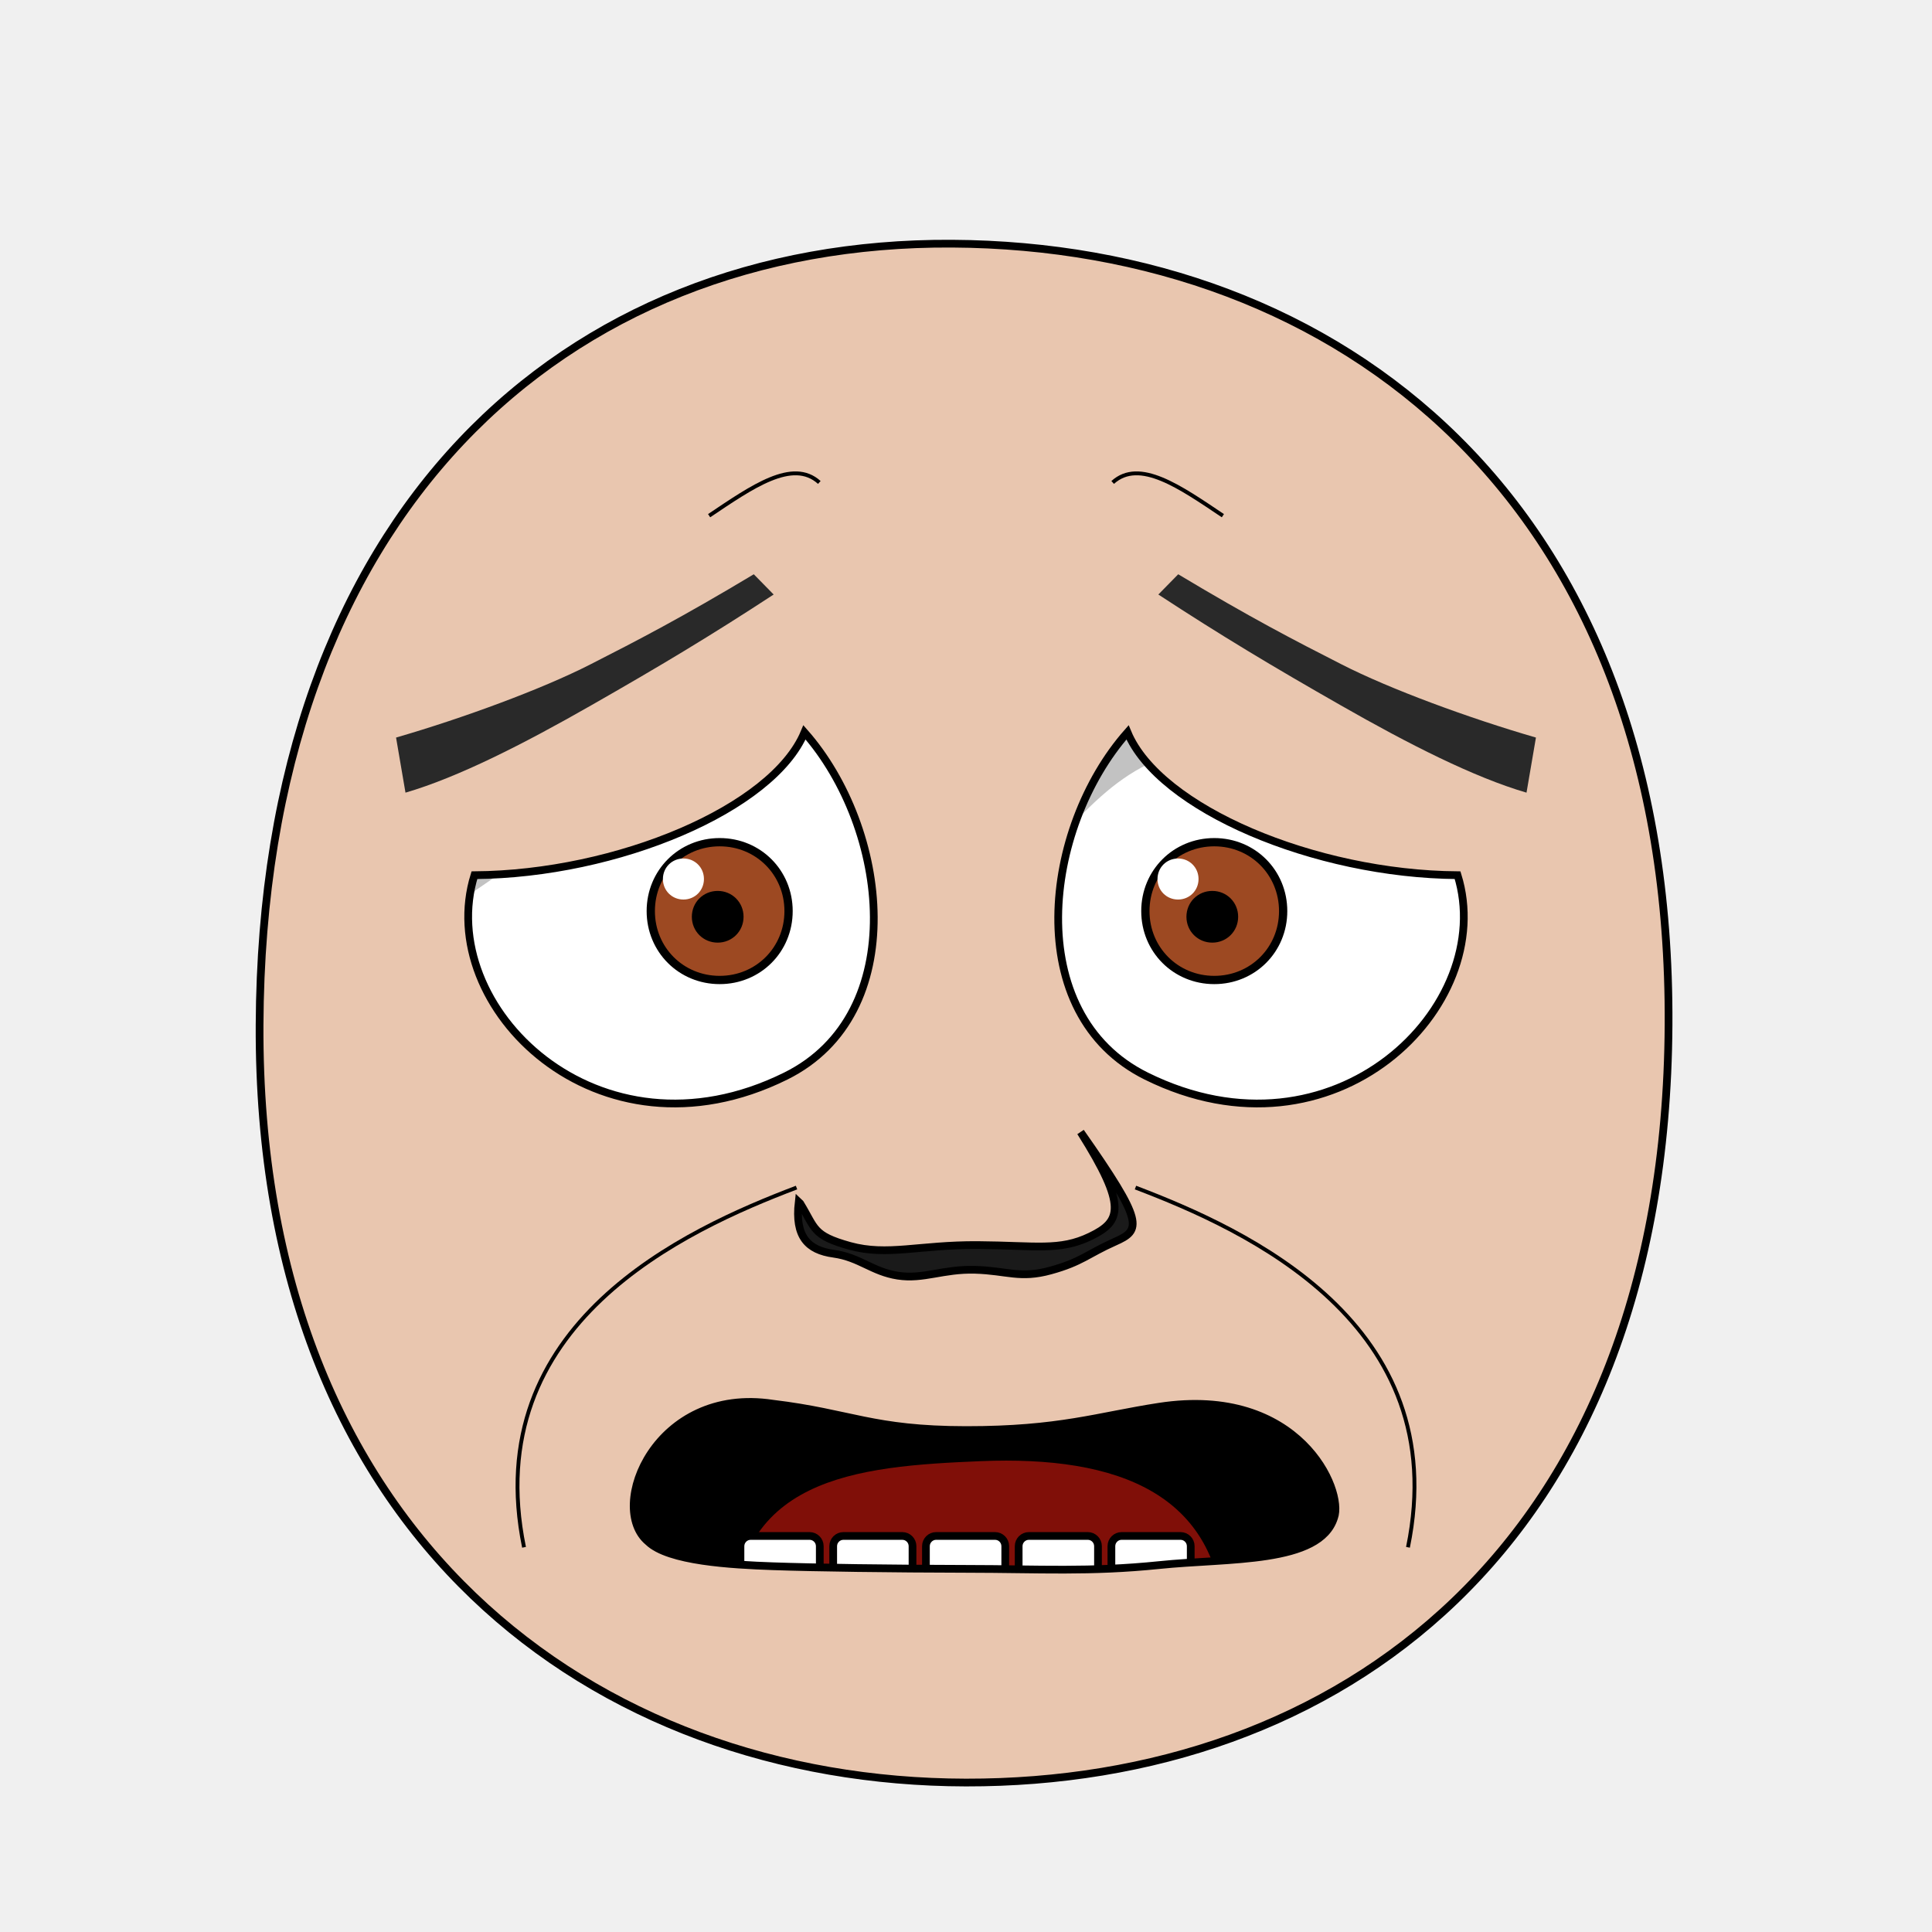
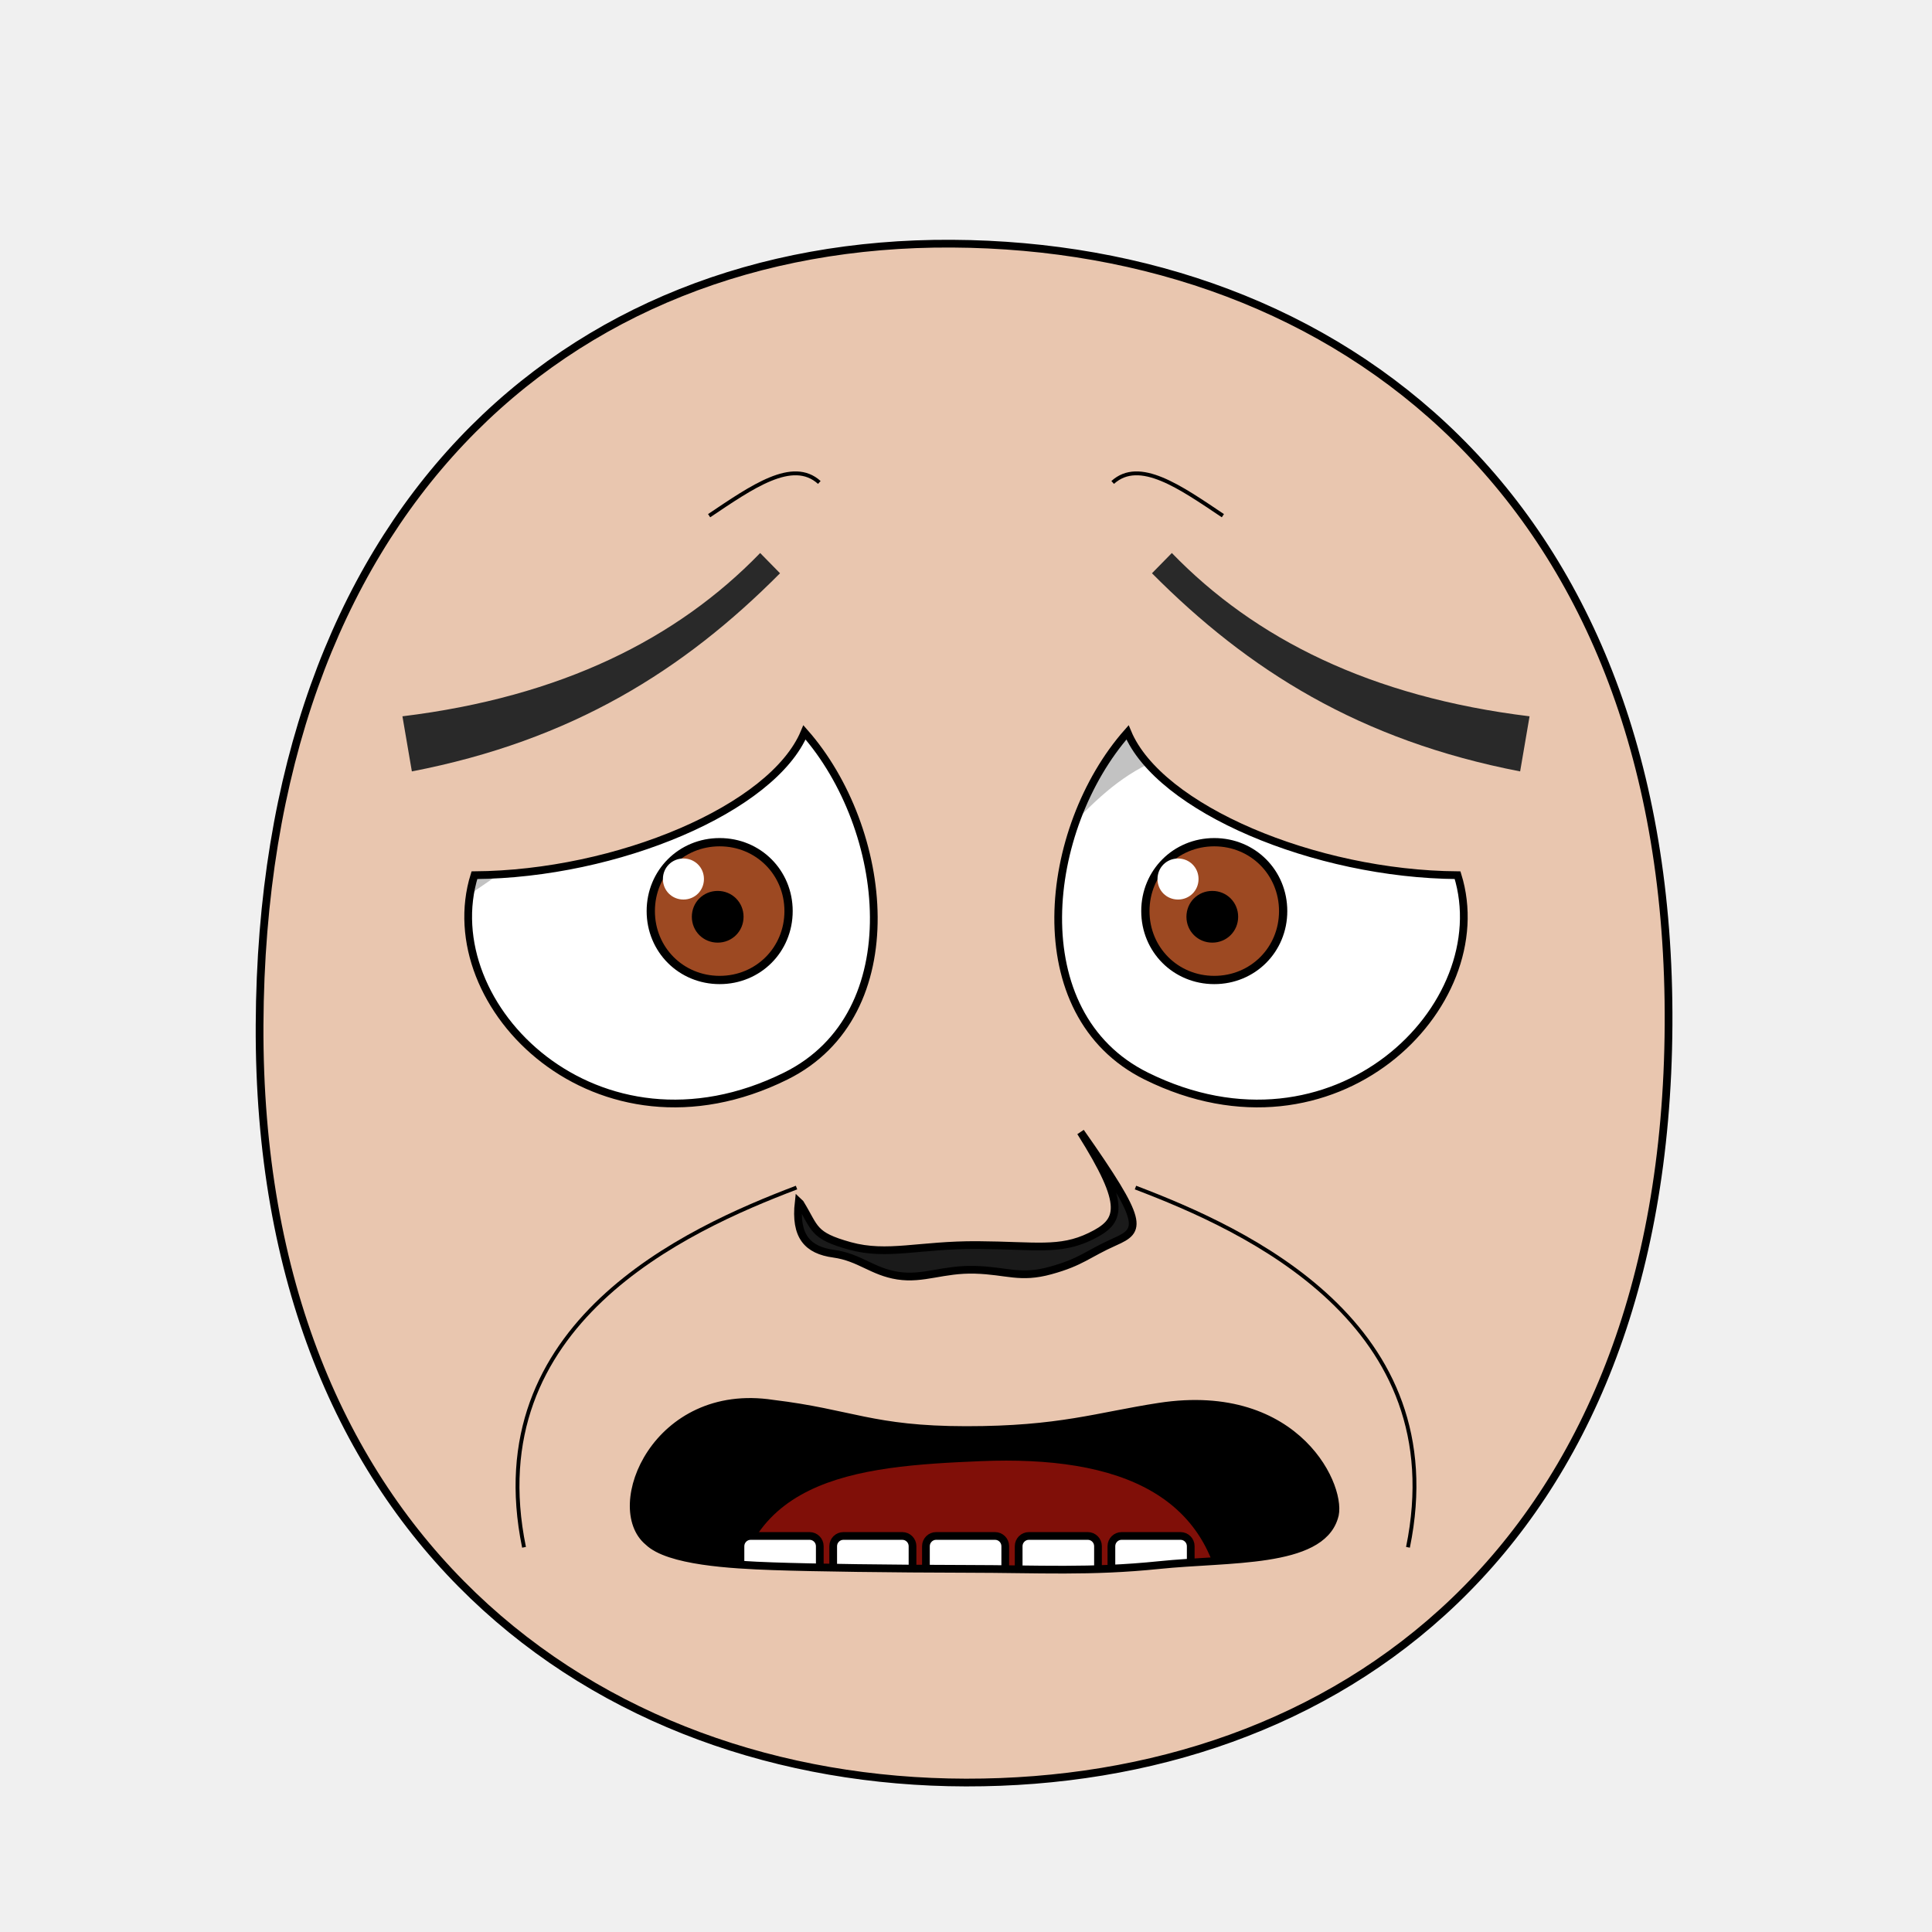
<svg xmlns="http://www.w3.org/2000/svg" xmlns:xlink="http://www.w3.org/1999/xlink" version="1.1" width="100%" height="100%" id="emoticon-front-view" viewBox="0 0 250 250">
  <defs id="defs">
    <clipPath id="clipPath-left-eye">
-       <use transform="matrix(1,0,0,1,0,0)" id="use-left-eye-outline-1" y="0" height="1" xlink:href="#left-eye-outline" width="1" x="0">
- </use>
+       <use transform="matrix(1,0,0,1,0,0)" id="use-left-eye-outline-1" y="0" height="1" xlink:href="#left-eye-outline" width="1" x="0" />
    </clipPath>
    <clipPath id="clipPath-right-eye">
-       <use transform="matrix(-1,0,0,1,250,0)" morph="fixed" x="0" width="250" xlink:href="#left-eye-outline" height="250" y="0" id="use-left-eye-outline-2">
- </use>
+       <use transform="matrix(-1,0,0,1,250,0)" morph="fixed" x="0" width="250" xlink:href="#left-eye-outline" height="250" y="0" id="use-left-eye-outline-2" />
    </clipPath>
    <clipPath clipPathUnits="userSpaceOnUse" id="clipPath-mouth">
-       <use transform="matrix(1,0,0,1,0,0)" width="250" id="use-mouth-outline" xlink:href="#mouth-outline" x="0" y="0" height="250">
- </use>
+       <use transform="matrix(1,0,0,1,0,0)" width="250" id="use-mouth-outline" xlink:href="#mouth-outline" x="0" y="0" height="250" />
    </clipPath>
  </defs>
  <g id="head">
-     <path d="M 124.98,230.66 C 172.77,230.75 215.51,200.57 215.91,132.64 216.3,64.72 173.26,31.81 123.18,31.53 73.1,31.24 33.88,66.28 33.59,132.64 33.3,199.01 77.19,230.57 124.98,230.66 Z" style="fill:#e9c6af;stroke:#000000;stroke-width:1;stroke-opacity:1" id="head-outline">
- </path>
+     <path d="M 124.98,230.66 C 172.77,230.75 215.51,200.57 215.91,132.64 216.3,64.72 173.26,31.81 123.18,31.53 73.1,31.24 33.88,66.28 33.59,132.64 33.3,199.01 77.19,230.57 124.98,230.66 Z" style="fill:#e9c6af;stroke:#000000;stroke-width:1;stroke-opacity:1" id="head-outline" />
  </g>
  <g id="left-eye">
-     <path d="M 104.1,94.77 C 115.03,107.16 117.9,131.22 101.66,139.25 77.35,151.28 56.13,130.19 61.39,113.25 79.88,113.12 100,104.62 104.1,94.77 Z" style="fill:#ffffff;stroke:#000000;stroke-width:1;stroke-miterlimit:4;stroke-opacity:1;stroke-dasharray:none" id="left-eye-outline">
- </path>
+     <path d="M 104.1,94.77 C 115.03,107.16 117.9,131.22 101.66,139.25 77.35,151.28 56.13,130.19 61.39,113.25 79.88,113.12 100,104.62 104.1,94.77 Z" style="fill:#ffffff;stroke:#000000;stroke-width:1;stroke-miterlimit:4;stroke-opacity:1;stroke-dasharray:none" id="left-eye-outline" />
    <g id="left-eyeball" clip-path="url(#clipPath-left-eye)">
      <g id="left-lens">
-         <path d="M 1,0.5 C 1,0.78 0.78,1 0.5,1 0.22,1 0,0.78 0,0.5 0,0.22 0.22,0 0.5,0 0.78,0 1,0.22 1,0.5 z" transform="matrix(17.83,0,0,17.83,84.21,108.98)" style="fill:#9d4922;fill-opacity:1;stroke:#000000;stroke-width:0.06;stroke-miterlimit:4;stroke-opacity:1;stroke-dasharray:none" morph="relative" id="iris">
- </path>
-         <path d="M 1,0.5 C 1,0.78 0.78,1 0.5,1 0.22,1 0,0.78 0,0.5 0,0.22 0.22,0 0.5,0 0.78,0 1,0.22 1,0.5 z" transform="matrix(5.72,0,0,5.72,90.01,115.77)" style="fill:#000000;fill-opacity:1;stroke:#000000;stroke-width:0.17;stroke-miterlimit:4;stroke-opacity:1;stroke-dasharray:none" morph="relative" id="pupil">
- </path>
-         <path d="M 1,0.5 C 1,0.78 0.78,1 0.5,1 0.22,1 0,0.78 0,0.5 0,0.22 0.22,0 0.5,0 0.78,0 1,0.22 1,0.5 z" transform="matrix(5.31,0,0,5.31,85.78,111.09)" style="fill:#ffffff;fill-opacity:1;stroke:none" morph="transform-only" id="glare">
- </path>
+         <path d="M 1,0.5 C 1,0.78 0.78,1 0.5,1 0.22,1 0,0.78 0,0.5 0,0.22 0.22,0 0.5,0 0.78,0 1,0.22 1,0.5 z" transform="matrix(17.83,0,0,17.83,84.21,108.98)" style="fill:#9d4922;fill-opacity:1;stroke:#000000;stroke-width:0.06;stroke-miterlimit:4;stroke-opacity:1;stroke-dasharray:none" morph="relative" id="iris" />
+         <path d="M 1,0.5 C 1,0.78 0.78,1 0.5,1 0.22,1 0,0.78 0,0.5 0,0.22 0.22,0 0.5,0 0.78,0 1,0.22 1,0.5 z" transform="matrix(5.72,0,0,5.72,90.01,115.77)" style="fill:#000000;fill-opacity:1;stroke:#000000;stroke-width:0.17;stroke-miterlimit:4;stroke-opacity:1;stroke-dasharray:none" morph="relative" id="pupil" />
+         <path d="M 1,0.5 C 1,0.78 0.78,1 0.5,1 0.22,1 0,0.78 0,0.5 0,0.22 0.22,0 0.5,0 0.78,0 1,0.22 1,0.5 z" transform="matrix(5.31,0,0,5.31,85.78,111.09)" style="fill:#ffffff;fill-opacity:1;stroke:none" morph="transform-only" id="glare" />
      </g>
-       <path d="M 50,75 125,75 125,99.61 C 104.88,85.45 67.38,109.37 50,124.06 Z" style="opacity:0.24;fill:#000000;stroke:#000000;stroke-width:0px;stroke-linecap:butt;stroke-linejoin:miter;stroke-opacity:1" id="left-lid-shadow">
- </path>
+       <path d="M 50,75 125,75 125,99.61 C 104.88,85.45 67.38,109.37 50,124.06 Z" style="opacity:0.24;fill:#000000;stroke:#000000;stroke-width:0px;stroke-linecap:butt;stroke-linejoin:miter;stroke-opacity:1" id="left-lid-shadow" />
    </g>
  </g>
  <g id="right-eye">
-     <use transform="matrix(-1,0,0,1,250,0)" morph="fixed" x="0" width="250" xlink:href="#left-eye-outline" height="250" y="0" id="right-eye-outline">
- </use>
+     <use transform="matrix(-1,0,0,1,250,0)" morph="fixed" x="0" width="250" xlink:href="#left-eye-outline" height="250" y="0" id="right-eye-outline" />
    <g id="right-eyeball" clip-path="url(#clipPath-right-eye)">
-       <use transform="matrix(1,0,0,1,64,0)" morph="fixed" x="0" width="1" xlink:href="#left-lens" height="1" y="0" id="right-lens">
- </use>
-       <path d="M 125,117.39 125,75 200,75 200,110.06 C 140.71,78.91 144.79,110.13 125,117.39 Z" style="opacity:0.24;fill:#000000;stroke:#000000;stroke-width:0px;stroke-linecap:butt;stroke-linejoin:miter;stroke-miterlimit:4;stroke-opacity:1;stroke-dasharray:none" id="right-lid-shadow">
- </path>
+       <use transform="matrix(1,0,0,1,64,0)" morph="fixed" x="0" width="1" xlink:href="#left-lens" height="1" y="0" id="right-lens" />
+       <path d="M 125,117.39 125,75 200,75 200,110.06 C 140.71,78.91 144.79,110.13 125,117.39 Z" style="opacity:0.24;fill:#000000;stroke:#000000;stroke-width:0px;stroke-linecap:butt;stroke-linejoin:miter;stroke-miterlimit:4;stroke-opacity:1;stroke-dasharray:none" id="right-lid-shadow" />
    </g>
  </g>
-   <path d="M 100.11,76.93 C 91.95,82.27 85.34,86.23 76.52,91.26 67.7,96.3 59.28,100.58 52.47,102.57 L 51.25,95.44 C 59.92,92.93 70.18,89.15 76.38,85.98 82.59,82.82 88.15,79.94 97.54,74.31 Z" style="fill:#292929;fill-opacity:1;fill-rule:nonzero;stroke-width:1;stroke-miterlimit:103.36;stroke-opacity:0;stroke-dasharray:none" id="left-eye-brow">
- </path>
+   <path d="m 100.935,74.18 c -12.44,12.529 -26.889,21.626 -47.64,25.64 l -1.22,-7.13 c 20.575,-2.517 35.538,-10.031 46.29,-21.13 z" style="fill:#292929;fill-opacity:1;fill-rule:nonzero;stroke-width:1;stroke-miterlimit:103.36;stroke-opacity:0;stroke-dasharray:none" id="left-eye-brow" />
  <g id="nose">
-     <path d="M 103.55,155.73 C 105.53,158.96 105.11,159.87 109.97,161.22 114.82,162.56 118.93,161.07 126.48,161.11 134.02,161.16 137.13,161.91 141.09,159.99 145.06,158.07 145.92,156.16 139.83,146.49 148.11,158.29 147.71,159.16 144.23,160.7 140.76,162.24 139.96,163.3 135.95,164.4 131.97,165.5 130.32,164.43 126.18,164.31 122.02,164.19 119.51,165.58 116.18,165.07 112.85,164.55 111.25,162.7 107.88,162.23 104.5,161.77 102.84,159.99 103.35,155.54 Z" style="fill:#1a1a1a;stroke:#000000;stroke-width:1;stroke-miterlimit:4;stroke-dasharray:none" id="nose-outline">
- </path>
+     <path d="M 103.55,155.73 C 105.53,158.96 105.11,159.87 109.97,161.22 114.82,162.56 118.93,161.07 126.48,161.11 134.02,161.16 137.13,161.91 141.09,159.99 145.06,158.07 145.92,156.16 139.83,146.49 148.11,158.29 147.71,159.16 144.23,160.7 140.76,162.24 139.96,163.3 135.95,164.4 131.97,165.5 130.32,164.43 126.18,164.31 122.02,164.19 119.51,165.58 116.18,165.07 112.85,164.55 111.25,162.7 107.88,162.23 104.5,161.77 102.84,159.99 103.35,155.54 Z" style="fill:#1a1a1a;stroke:#000000;stroke-width:1;stroke-miterlimit:4;stroke-dasharray:none" id="nose-outline" />
  </g>
-   <use transform="matrix(-1,0,0,1,250,0)" id="right-eye-brow" y="0" height="250" xlink:href="#left-eye-brow" width="250" x="0">
- </use>
+   <use transform="matrix(-1,0,0,1,250,0)" id="right-eye-brow" y="0" height="250" xlink:href="#left-eye-brow" width="250" x="0" />
  <g id="mouth">
    <g clip-path="url(#clipPath-mouth)" id="mouth-interior">
-       <rect style="fill:#000000;fill-opacity:1;stroke:none" y="159.934" height="66.556" id="mouth-background" width="119.944" x="68.16">
- </rect>
-       <path d="M 94.84,211.42 C 94.51,191.12 110.73,189.74 126.96,189.07 144.51,188.36 158.42,193.11 158.42,211.42 137.23,211.42 116.04,211.42 94.84,211.42 Z" style="fill:#800f08;fill-opacity:1;stroke:none" id="tongue">
- </path>
+       <rect style="fill:#000000;fill-opacity:1;stroke:none" y="159.934" height="66.556" id="mouth-background" width="119.944" x="68.16" />
+       <path d="M 94.84,211.42 C 94.51,191.12 110.73,189.74 126.96,189.07 144.51,188.36 158.42,193.11 158.42,211.42 137.23,211.42 116.04,211.42 94.84,211.42 Z" style="fill:#800f08;fill-opacity:1;stroke:none" id="tongue" />
      <g transform="matrix(1,0,0,1,0.5,-6.35)" id="upper-teeth" morph="fix-children">
-         <rect style="fill:#ffffff;fill-opacity:1;stroke:#000000;stroke-width:1.004;stroke-opacity:1" id="tooth-02" height="15.123" y="158.085" rx="1.336" transform="matrix(0.991225,0.1321854,0,1,0,0)" ry="1.325" x="96.362" width="10.356">
- </rect>
-         <rect style="fill:#ffffff;fill-opacity:1;stroke:#000000;stroke-width:1;stroke-opacity:1" ry="1.325" x="107.205" width="10.267" id="tooth-03" transform="matrix(0.999781,0.02092668,0,1,0,0)" height="15.123" y="169.917" rx="1.325">
- </rect>
-         <rect style="fill:#ffffff;fill-opacity:1;stroke:#000000;stroke-opacity:1" id="tooth-04" height="15.123" y="172.327" rx="1.325" ry="1.325" x="119.182" width="10.265">
- </rect>
-         <rect style="fill:#ffffff;fill-opacity:1;stroke:#000000;stroke-width:1;stroke-opacity:1" ry="1.325" x="131.211" width="10.267" id="tooth-05" transform="matrix(0.999781,-0.02092669,0,1,0,0)" height="15.123" y="175.003" rx="1.325">
- </rect>
-         <rect style="fill:#ffffff;fill-opacity:1;stroke:#000000;stroke-width:1.006;stroke-opacity:1" id="tooth-06" height="15.123" y="194.778" rx="1.341" transform="matrix(0.9876076,-0.1569434,0,1,0,0)" ry="1.325" x="144.894" width="10.394">
- </rect>
+         <rect style="fill:#ffffff;fill-opacity:1;stroke:#000000;stroke-width:1.004;stroke-opacity:1" id="tooth-02" height="15.123" y="158.085" rx="1.336" transform="matrix(0.991225,0.1321854,0,1,0,0)" ry="1.325" x="96.362" width="10.356" />
+         <rect style="fill:#ffffff;fill-opacity:1;stroke:#000000;stroke-width:1;stroke-opacity:1" ry="1.325" x="107.205" width="10.267" id="tooth-03" transform="matrix(0.999781,0.02092668,0,1,0,0)" height="15.123" y="169.917" rx="1.325" />
+         <rect style="fill:#ffffff;fill-opacity:1;stroke:#000000;stroke-opacity:1" id="tooth-04" height="15.123" y="172.327" rx="1.325" ry="1.325" x="119.182" width="10.265" />
+         <rect style="fill:#ffffff;fill-opacity:1;stroke:#000000;stroke-width:1;stroke-opacity:1" ry="1.325" x="131.211" width="10.267" id="tooth-05" transform="matrix(0.999781,-0.02092669,0,1,0,0)" height="15.123" y="175.003" rx="1.325" />
+         <rect style="fill:#ffffff;fill-opacity:1;stroke:#000000;stroke-width:1.006;stroke-opacity:1" id="tooth-06" height="15.123" y="194.778" rx="1.341" transform="matrix(0.9876076,-0.1569434,0,1,0,0)" ry="1.325" x="144.894" width="10.394" />
      </g>
      <g transform="matrix(1,0,0,1,0.5,26.66)" morph="fix-children" id="lower-teeth">
-         <rect rx="1.325" y="172.091" height="15.123" id="tooth-09" width="10.265" x="95.315" ry="1.325" style="fill:#ffffff;fill-opacity:1;stroke:#000000;stroke-opacity:1">
- </rect>
-         <rect width="10.265" x="107.315" ry="1.325" rx="1.325" y="172.091" height="15.123" id="tooth-10" style="fill:#ffffff;fill-opacity:1;stroke:#000000;stroke-opacity:1">
- </rect>
-         <rect rx="1.325" y="172.091" height="15.123" id="tooth-11" width="10.265" x="119.315" ry="1.325" style="fill:#ffffff;fill-opacity:1;stroke:#000000;stroke-opacity:1">
- </rect>
-         <rect width="10.265" x="131.315" ry="1.325" rx="1.325" y="172.091" height="15.123" id="tooth-12" style="fill:#ffffff;fill-opacity:1;stroke:#000000;stroke-opacity:1">
- </rect>
-         <rect rx="1.325" y="172.091" height="15.123" id="tooth-13" width="10.265" x="143.315" ry="1.325" style="fill:#ffffff;fill-opacity:1;stroke:#000000;stroke-opacity:1">
- </rect>
+         <rect rx="1.325" y="172.091" height="15.123" id="tooth-09" width="10.265" x="95.315" ry="1.325" style="fill:#ffffff;fill-opacity:1;stroke:#000000;stroke-opacity:1" />
+         <rect width="10.265" x="107.315" ry="1.325" rx="1.325" y="172.091" height="15.123" id="tooth-10" style="fill:#ffffff;fill-opacity:1;stroke:#000000;stroke-opacity:1" />
+         <rect rx="1.325" y="172.091" height="15.123" id="tooth-11" width="10.265" x="119.315" ry="1.325" style="fill:#ffffff;fill-opacity:1;stroke:#000000;stroke-opacity:1" />
+         <rect width="10.265" x="131.315" ry="1.325" rx="1.325" y="172.091" height="15.123" id="tooth-12" style="fill:#ffffff;fill-opacity:1;stroke:#000000;stroke-opacity:1" />
+         <rect rx="1.325" y="172.091" height="15.123" id="tooth-13" width="10.265" x="143.315" ry="1.325" style="fill:#ffffff;fill-opacity:1;stroke:#000000;stroke-opacity:1" />
      </g>
    </g>
-     <path d="M 172.63,196.39 C 170.76,202.37 158.96,201.59 150,202.52 141.04,203.44 134.55,203.02 125,203.01 115.45,202.99 105.37,202.86 100,202.67 94.63,202.48 86.5,202.04 83.88,199.5 78.5,195.04 84.9,179.32 100,181.64 110.15,182.86 112.85,185.04 125,185.05 137.15,185.06 142,183.26 150,182.03 168.09,179.25 173.94,192.89 172.63,196.39 Z" style="fill:none;stroke:#000000;stroke-width:1px;stroke-miterlimit:4;stroke-opacity:1" id="mouth-outline">
- </path>
+     <path d="M 172.63,196.39 C 170.76,202.37 158.96,201.59 150,202.52 141.04,203.44 134.55,203.02 125,203.01 115.45,202.99 105.37,202.86 100,202.67 94.63,202.48 86.5,202.04 83.88,199.5 78.5,195.04 84.9,179.32 100,181.64 110.15,182.86 112.85,185.04 125,185.05 137.15,185.06 142,183.26 150,182.03 168.09,179.25 173.94,192.89 172.63,196.39 Z" style="fill:none;stroke:#000000;stroke-width:1px;stroke-miterlimit:4;stroke-opacity:1" id="mouth-outline" />
  </g>
  <g id="wrinkles">
-     <path d="M 91.76,66.73 C 97.31,63.01 102.56,59.29 106.02,62.43" style="fill:none;stroke:#000000;stroke-width:0.5;stroke-linecap:butt;stroke-linejoin:miter;stroke-miterlimit:4;stroke-opacity:1;stroke-dasharray:none" id="wrinkle-left-brow">
- </path>
-     <path d="M 67.81,200.22 C 61.87,171.28 88.71,159.13 103.07,153.67" style="fill:none;stroke:#000000;stroke-width:0.5;stroke-linecap:butt;stroke-linejoin:miter;stroke-miterlimit:4;stroke-opacity:1;stroke-dasharray:none" id="wrinkle-left-cheek">
- </path>
-     <use transform="matrix(-1,0,0,1,250,0)" width="250" id="wrinkle-right-brow" xlink:href="#wrinkle-left-brow" x="0" y="0" height="250" morph="fixed">
- </use>
-     <use transform="matrix(-1,0,0,1,250,0)" width="250" id="wrinkle-right-cheek" xlink:href="#wrinkle-left-cheek" x="0" y="0" height="250" morph="fixed">
- </use>
+     <path d="M 91.76,66.73 C 97.31,63.01 102.56,59.29 106.02,62.43" style="fill:none;stroke:#000000;stroke-width:0.5;stroke-linecap:butt;stroke-linejoin:miter;stroke-miterlimit:4;stroke-opacity:1;stroke-dasharray:none" id="wrinkle-left-brow" />
+     <path d="M 67.81,200.22 C 61.87,171.28 88.71,159.13 103.07,153.67" style="fill:none;stroke:#000000;stroke-width:0.5;stroke-linecap:butt;stroke-linejoin:miter;stroke-miterlimit:4;stroke-opacity:1;stroke-dasharray:none" id="wrinkle-left-cheek" />
+     <use transform="matrix(-1,0,0,1,250,0)" width="250" id="wrinkle-right-brow" xlink:href="#wrinkle-left-brow" x="0" y="0" height="250" morph="fixed" />
+     <use transform="matrix(-1,0,0,1,250,0)" width="250" id="wrinkle-right-cheek" xlink:href="#wrinkle-left-cheek" x="0" y="0" height="250" morph="fixed" />
  </g>
</svg>
